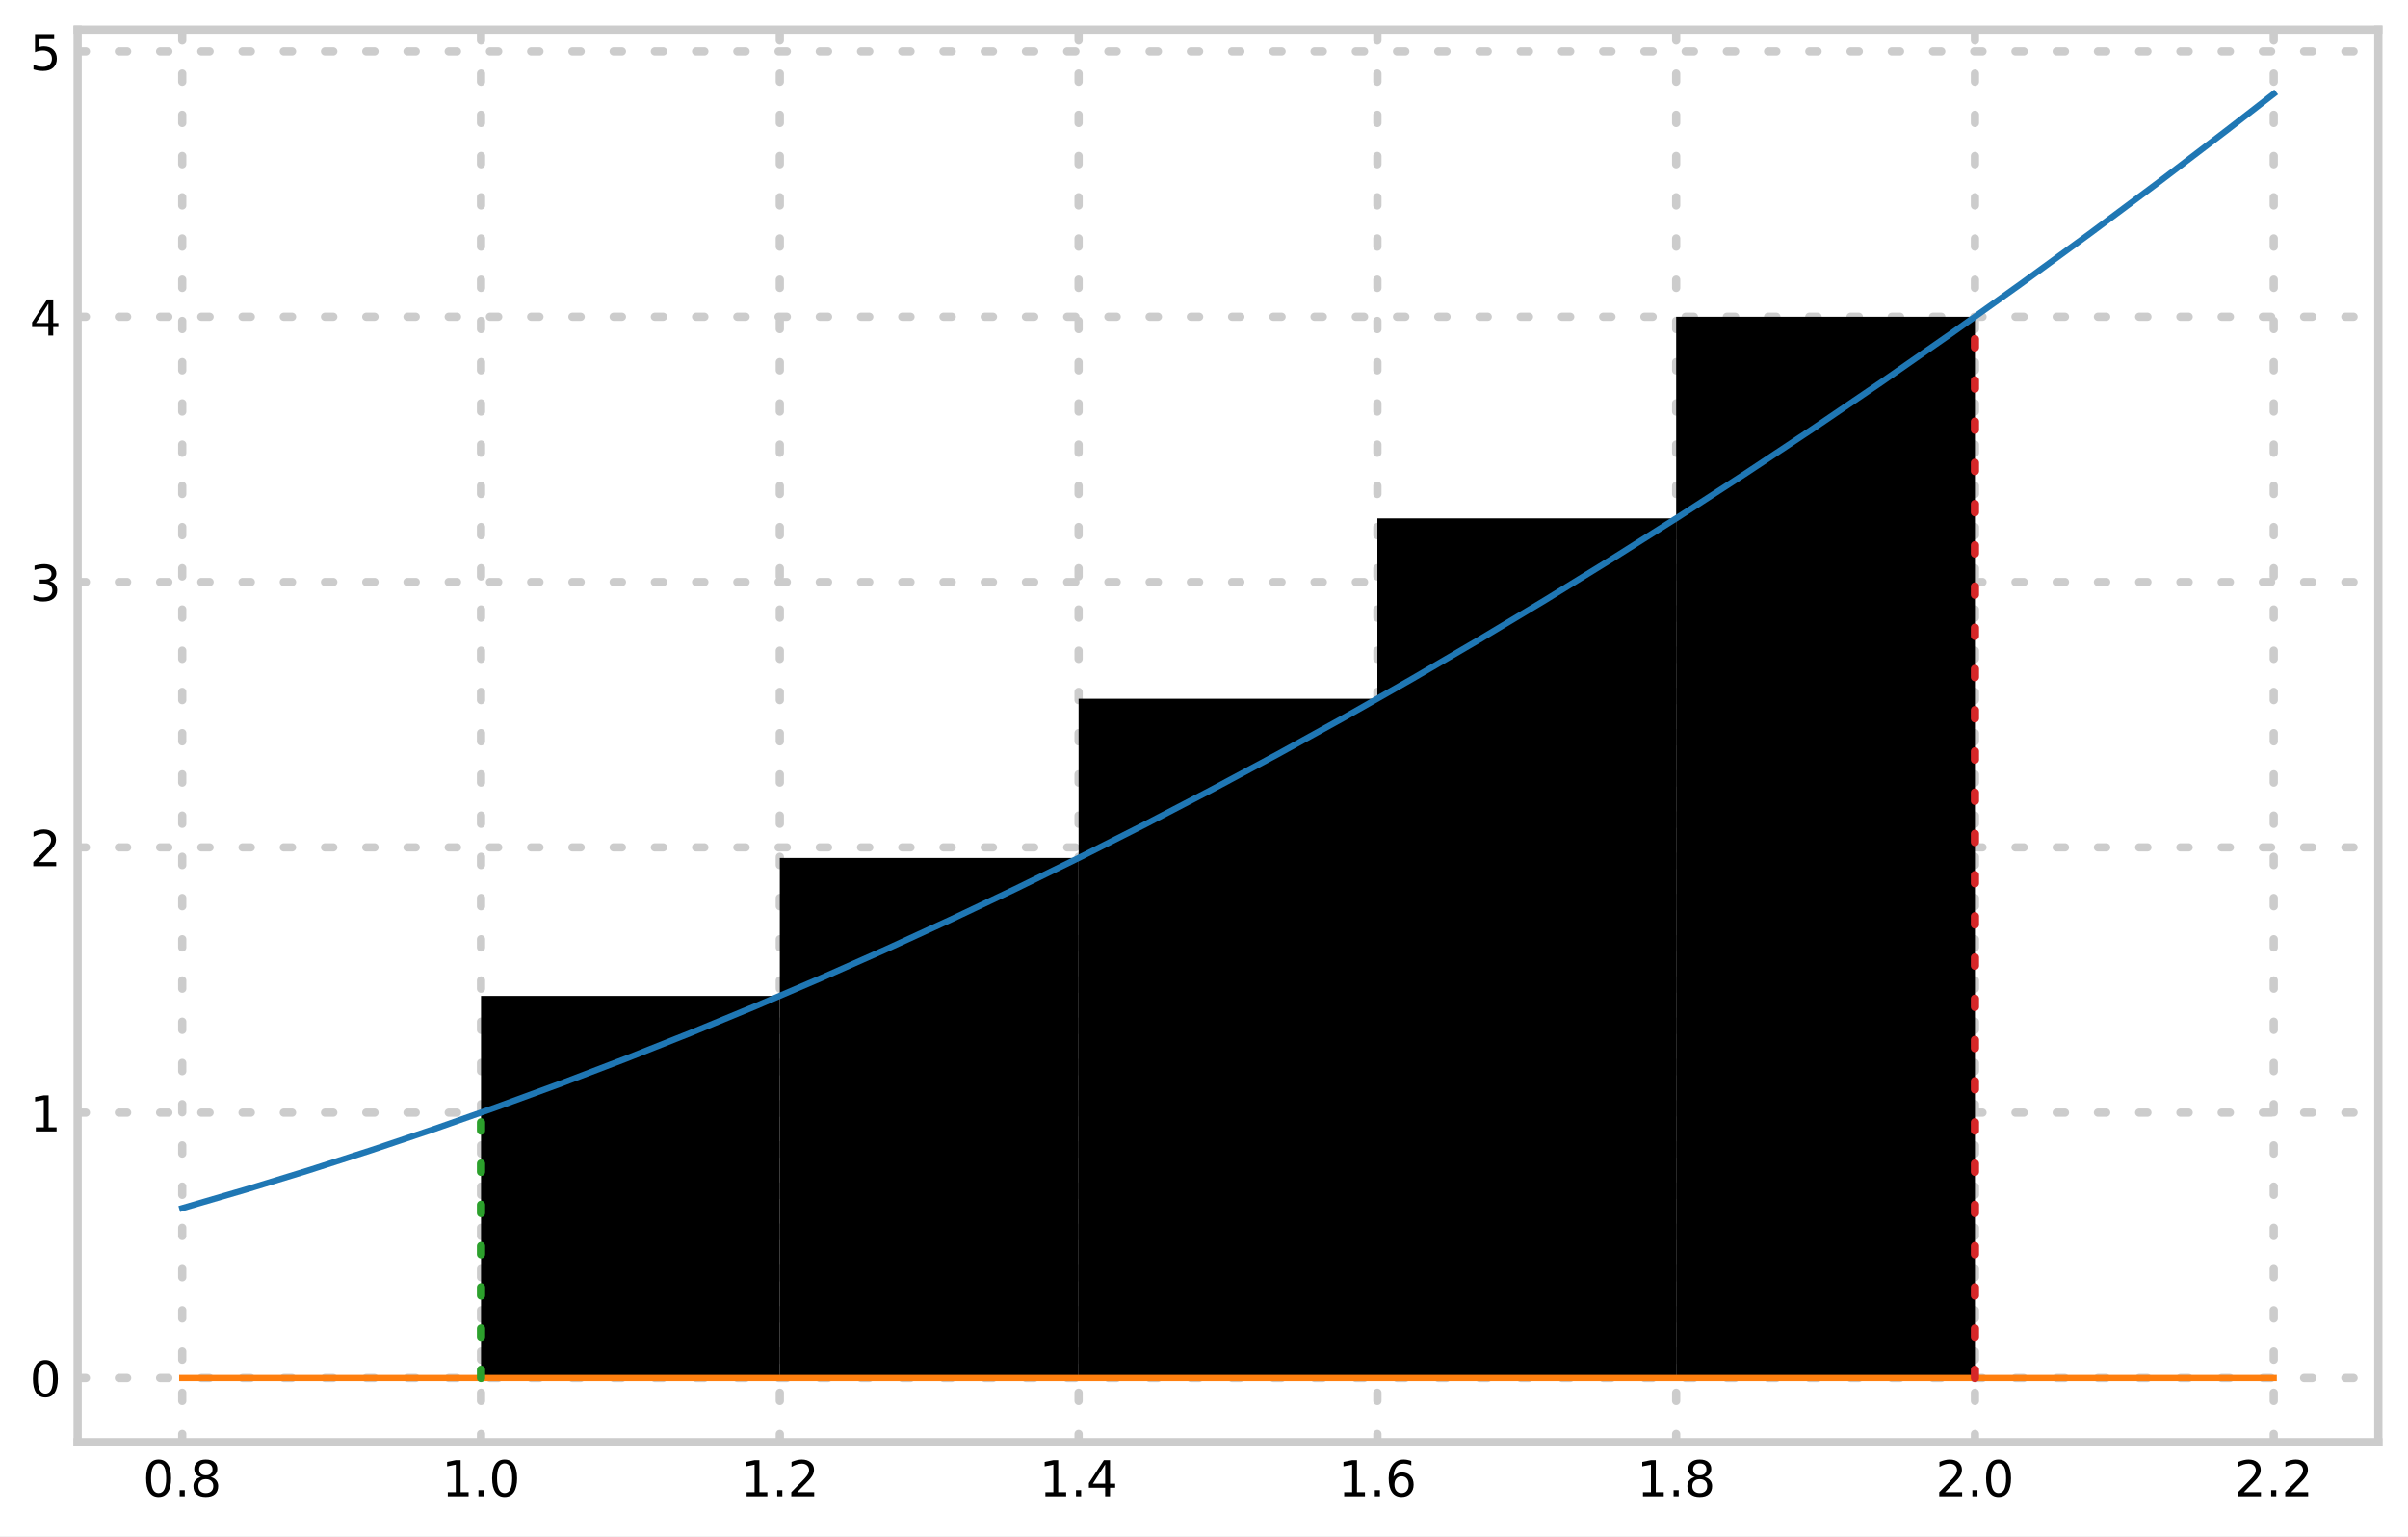
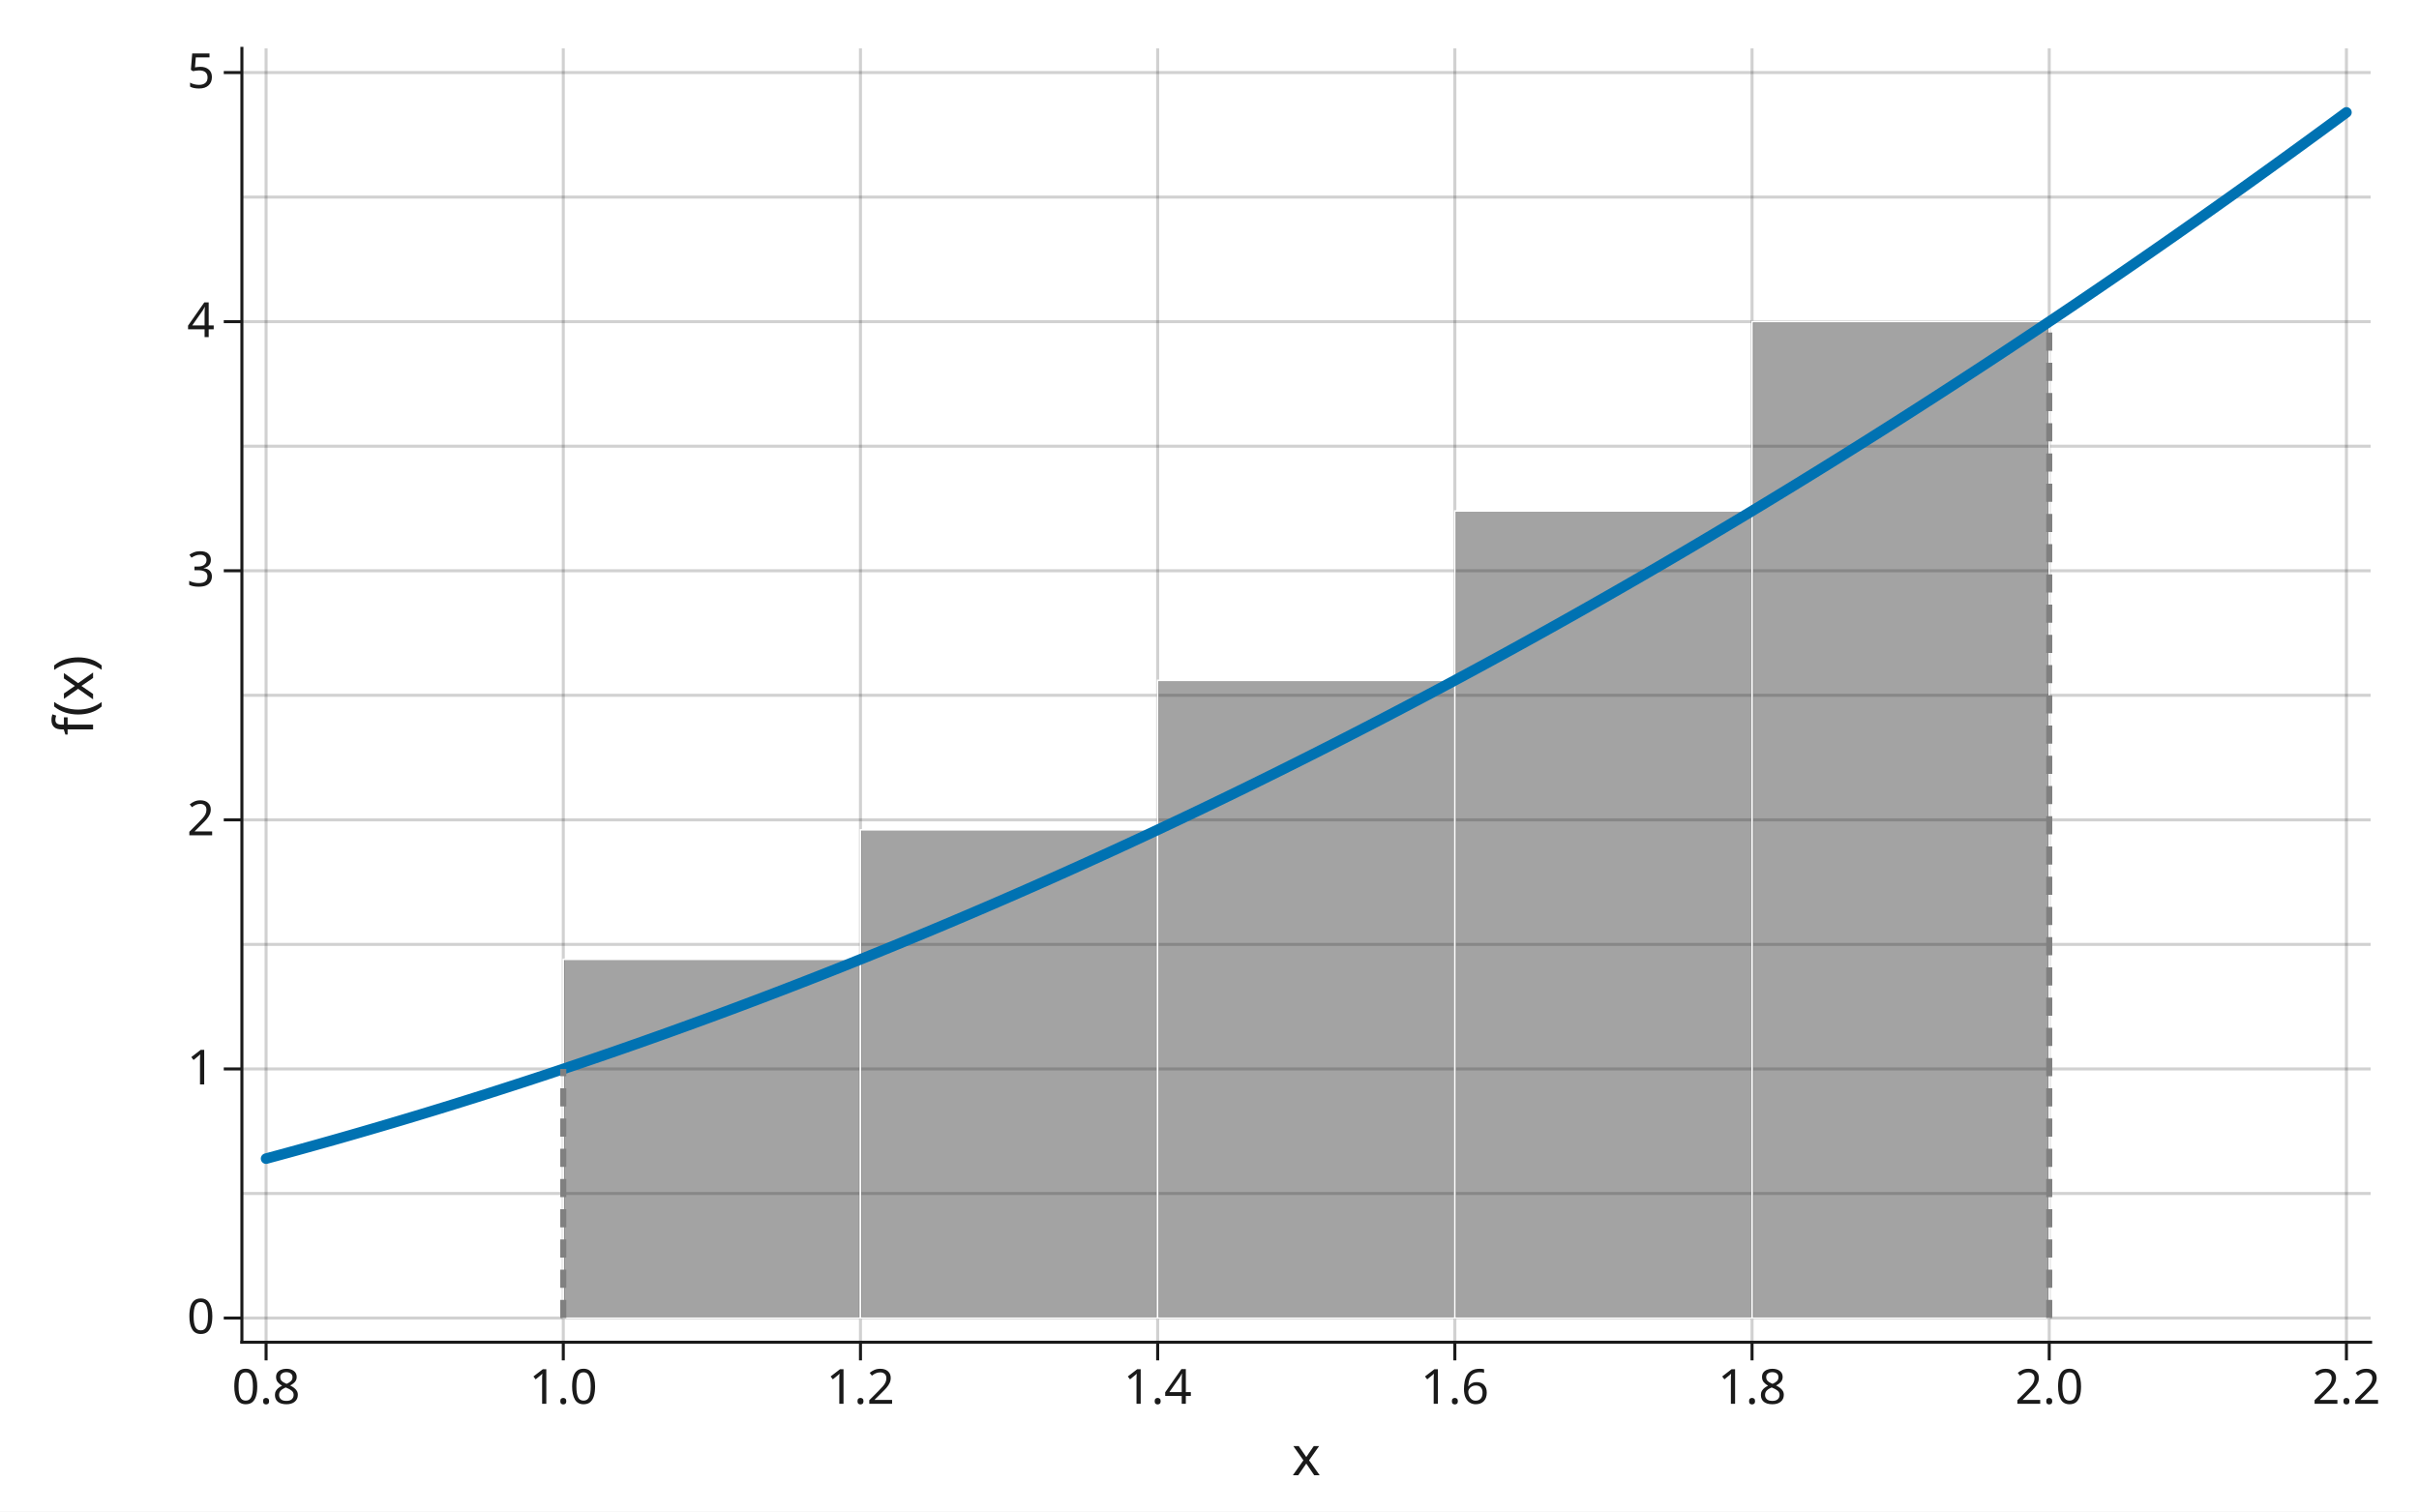
- <svg xmlns="http://www.w3.org/2000/svg" xmlns:xlink="http://www.w3.org/1999/xlink" width="584.035pt" height="372.652pt" viewBox="0 0 584.035 372.652" version="1.1">
-   <defs>
-     <style type="text/css">*{stroke-linejoin: round; stroke-linecap: butt}</style>
-   </defs>
-   <g id="figure_1">
-     <g id="patch_1">
-       <path d="M 0 372.652  L 584.035 372.652  L 584.035 0  L 0 0  z " style="fill: #ffffff" />
+ <svg xmlns="http://www.w3.org/2000/svg" width="680" height="425" viewBox="0 0 800 500" font-family="'Noto Sans', 'Helvetica Neue', Arial, sans-serif">
+   <rect width="800" height="500" fill="white" />
+   <svg color="#1a1a1a" y="0" x="0" viewBox="0 0 800 500" height="500" width="800" text-anchor="middle" font-size="16" fill="currentColor" class="plot-d6a7b5">
+     <style>:where(.plot-d6a7b5) {
+   --plot-background: white;
+   display: block;
+   height: auto;
+   height: intrinsic;
+   max-width: 100%;
+ }
+ :where(.plot-d6a7b5 text),
+ :where(.plot-d6a7b5 tspan) {
+   white-space: pre;
+ }</style>
+     <g stroke="currentColor" fill="none" aria-hidden="true" aria-label="y-axis tick">
+       <path d="M0,0L-6,0" transform="translate(80,436)" />
+       <path d="M0,0L-6,0" transform="translate(80,353.6)" />
+       <path d="M0,0L-6,0" transform="translate(80,271.2)" />
+       <path d="M0,0L-6,0" transform="translate(80,188.8)" />
+       <path d="M0,0L-6,0" transform="translate(80,106.4)" />
+       <path d="M0,0L-6,0" transform="translate(80,24)" />
    </g>
-     <g id="axes_1">
-       <g id="patch_2">
-         <path d="M 18.835 349.838  L 576.835 349.838  L 576.835 7.2  L 18.835 7.2  z " style="fill: #ffffff" />
-       </g>
-       <g id="matplotlib.axis_1">
-         <g id="xtick_1">
-           <g id="line2d_1">
-             <path d="M 44.199 349.838  L 44.199 7.2  " clip-path="url(#pbc11925c6e)" style="fill: none; stroke-dasharray: 2,8; stroke-dashoffset: 0; stroke: #cccccc; stroke-width: 2; stroke-linecap: round" />
-           </g>
-           <g id="line2d_2" />
-           <g id="text_1">
-             <g transform="translate(34.65676 362.9562) scale(0.12 -0.12)">
-               <defs>
-                 <path id="DejaVuSans-30" d="M 2034 4250  Q 1547 4250 1301 3770  Q 1056 3291 1056 2328  Q 1056 1369 1301 889  Q 1547 409 2034 409  Q 2525 409 2770 889  Q 3016 1369 3016 2328  Q 3016 3291 2770 3770  Q 2525 4250 2034 4250  z M 2034 4750  Q 2819 4750 3233 4129  Q 3647 3509 3647 2328  Q 3647 1150 3233 529  Q 2819 -91 2034 -91  Q 1250 -91 836 529  Q 422 1150 422 2328  Q 422 3509 836 4129  Q 1250 4750 2034 4750  z " transform="scale(0.015625)" />
-                 <path id="DejaVuSans-2e" d="M 684 794  L 1344 794  L 1344 0  L 684 0  L 684 794  z " transform="scale(0.015625)" />
-                 <path id="DejaVuSans-38" d="M 2034 2216  Q 1584 2216 1326 1975  Q 1069 1734 1069 1313  Q 1069 891 1326 650  Q 1584 409 2034 409  Q 2484 409 2743 651  Q 3003 894 3003 1313  Q 3003 1734 2745 1975  Q 2488 2216 2034 2216  z M 1403 2484  Q 997 2584 770 2862  Q 544 3141 544 3541  Q 544 4100 942 4425  Q 1341 4750 2034 4750  Q 2731 4750 3128 4425  Q 3525 4100 3525 3541  Q 3525 3141 3298 2862  Q 3072 2584 2669 2484  Q 3125 2378 3379 2068  Q 3634 1759 3634 1313  Q 3634 634 3220 271  Q 2806 -91 2034 -91  Q 1263 -91 848 271  Q 434 634 434 1313  Q 434 1759 690 2068  Q 947 2378 1403 2484  z M 1172 3481  Q 1172 3119 1398 2916  Q 1625 2713 2034 2713  Q 2441 2713 2670 2916  Q 2900 3119 2900 3481  Q 2900 3844 2670 4047  Q 2441 4250 2034 4250  Q 1625 4250 1398 4047  Q 1172 3844 1172 3481  z " transform="scale(0.015625)" />
-               </defs>
-               <use xlink:href="#DejaVuSans-30" />
-               <use xlink:href="#DejaVuSans-2e" x="63.623" />
-               <use xlink:href="#DejaVuSans-38" x="95.41" />
-             </g>
-           </g>
-         </g>
-         <g id="xtick_2">
-           <g id="line2d_3">
-             <path d="M 116.666 349.838  L 116.666 7.2  " clip-path="url(#pbc11925c6e)" style="fill: none; stroke-dasharray: 2,8; stroke-dashoffset: 0; stroke: #cccccc; stroke-width: 2; stroke-linecap: round" />
-           </g>
-           <g id="line2d_4" />
-           <g id="text_2">
-             <g transform="translate(107.1243 362.9562) scale(0.12 -0.12)">
-               <defs>
-                 <path id="DejaVuSans-31" d="M 794 531  L 1825 531  L 1825 4091  L 703 3866  L 703 4441  L 1819 4666  L 2450 4666  L 2450 531  L 3481 531  L 3481 0  L 794 0  L 794 531  z " transform="scale(0.015625)" />
-               </defs>
-               <use xlink:href="#DejaVuSans-31" />
-               <use xlink:href="#DejaVuSans-2e" x="63.623" />
-               <use xlink:href="#DejaVuSans-30" x="95.41" />
-             </g>
-           </g>
-         </g>
-         <g id="xtick_3">
-           <g id="line2d_5">
-             <path d="M 189.134 349.838  L 189.134 7.2  " clip-path="url(#pbc11925c6e)" style="fill: none; stroke-dasharray: 2,8; stroke-dashoffset: 0; stroke: #cccccc; stroke-width: 2; stroke-linecap: round" />
-           </g>
-           <g id="line2d_6" />
-           <g id="text_3">
-             <g transform="translate(179.5918 362.9562) scale(0.12 -0.12)">
-               <defs>
-                 <path id="DejaVuSans-32" d="M 1228 531  L 3431 531  L 3431 0  L 469 0  L 469 531  Q 828 903 1448 1529  Q 2069 2156 2228 2338  Q 2531 2678 2651 2914  Q 2772 3150 2772 3378  Q 2772 3750 2511 3984  Q 2250 4219 1831 4219  Q 1534 4219 1204 4116  Q 875 4013 500 3803  L 500 4441  Q 881 4594 1212 4672  Q 1544 4750 1819 4750  Q 2544 4750 2975 4387  Q 3406 4025 3406 3419  Q 3406 3131 3298 2873  Q 3191 2616 2906 2266  Q 2828 2175 2409 1742  Q 1991 1309 1228 531  z " transform="scale(0.015625)" />
-               </defs>
-               <use xlink:href="#DejaVuSans-31" />
-               <use xlink:href="#DejaVuSans-2e" x="63.623" />
-               <use xlink:href="#DejaVuSans-32" x="95.41" />
-             </g>
-           </g>
-         </g>
-         <g id="xtick_4">
-           <g id="line2d_7">
-             <path d="M 261.601 349.838  L 261.601 7.2  " clip-path="url(#pbc11925c6e)" style="fill: none; stroke-dasharray: 2,8; stroke-dashoffset: 0; stroke: #cccccc; stroke-width: 2; stroke-linecap: round" />
-           </g>
-           <g id="line2d_8" />
-           <g id="text_4">
-             <g transform="translate(252.0594 362.9562) scale(0.12 -0.12)">
-               <defs>
-                 <path id="DejaVuSans-34" d="M 2419 4116  L 825 1625  L 2419 1625  L 2419 4116  z M 2253 4666  L 3047 4666  L 3047 1625  L 3713 1625  L 3713 1100  L 3047 1100  L 3047 0  L 2419 0  L 2419 1100  L 313 1100  L 313 1709  L 2253 4666  z " transform="scale(0.015625)" />
-               </defs>
-               <use xlink:href="#DejaVuSans-31" />
-               <use xlink:href="#DejaVuSans-2e" x="63.623" />
-               <use xlink:href="#DejaVuSans-34" x="95.41" />
-             </g>
-           </g>
-         </g>
-         <g id="xtick_5">
-           <g id="line2d_9">
-             <path d="M 334.069 349.838  L 334.069 7.2  " clip-path="url(#pbc11925c6e)" style="fill: none; stroke-dasharray: 2,8; stroke-dashoffset: 0; stroke: #cccccc; stroke-width: 2; stroke-linecap: round" />
-           </g>
-           <g id="line2d_10" />
-           <g id="text_5">
-             <g transform="translate(324.5269 362.9562) scale(0.12 -0.12)">
-               <defs>
-                 <path id="DejaVuSans-36" d="M 2113 2584  Q 1688 2584 1439 2293  Q 1191 2003 1191 1497  Q 1191 994 1439 701  Q 1688 409 2113 409  Q 2538 409 2786 701  Q 3034 994 3034 1497  Q 3034 2003 2786 2293  Q 2538 2584 2113 2584  z M 3366 4563  L 3366 3988  Q 3128 4100 2886 4159  Q 2644 4219 2406 4219  Q 1781 4219 1451 3797  Q 1122 3375 1075 2522  Q 1259 2794 1537 2939  Q 1816 3084 2150 3084  Q 2853 3084 3261 2657  Q 3669 2231 3669 1497  Q 3669 778 3244 343  Q 2819 -91 2113 -91  Q 1303 -91 875 529  Q 447 1150 447 2328  Q 447 3434 972 4092  Q 1497 4750 2381 4750  Q 2619 4750 2861 4703  Q 3103 4656 3366 4563  z " transform="scale(0.015625)" />
-               </defs>
-               <use xlink:href="#DejaVuSans-31" />
-               <use xlink:href="#DejaVuSans-2e" x="63.623" />
-               <use xlink:href="#DejaVuSans-36" x="95.41" />
-             </g>
-           </g>
-         </g>
-         <g id="xtick_6">
-           <g id="line2d_11">
-             <path d="M 406.536 349.838  L 406.536 7.2  " clip-path="url(#pbc11925c6e)" style="fill: none; stroke-dasharray: 2,8; stroke-dashoffset: 0; stroke: #cccccc; stroke-width: 2; stroke-linecap: round" />
-           </g>
-           <g id="line2d_12" />
-           <g id="text_6">
-             <g transform="translate(396.9944 362.9562) scale(0.12 -0.12)">
-               <use xlink:href="#DejaVuSans-31" />
-               <use xlink:href="#DejaVuSans-2e" x="63.623" />
-               <use xlink:href="#DejaVuSans-38" x="95.41" />
-             </g>
-           </g>
-         </g>
-         <g id="xtick_7">
-           <g id="line2d_13">
-             <path d="M 479.004 349.838  L 479.004 7.2  " clip-path="url(#pbc11925c6e)" style="fill: none; stroke-dasharray: 2,8; stroke-dashoffset: 0; stroke: #cccccc; stroke-width: 2; stroke-linecap: round" />
-           </g>
-           <g id="line2d_14" />
-           <g id="text_7">
-             <g transform="translate(469.462 362.9562) scale(0.12 -0.12)">
-               <use xlink:href="#DejaVuSans-32" />
-               <use xlink:href="#DejaVuSans-2e" x="63.623" />
-               <use xlink:href="#DejaVuSans-30" x="95.41" />
-             </g>
-           </g>
-         </g>
-         <g id="xtick_8">
-           <g id="line2d_15">
-             <path d="M 551.471 349.838  L 551.471 7.2  " clip-path="url(#pbc11925c6e)" style="fill: none; stroke-dasharray: 2,8; stroke-dashoffset: 0; stroke: #cccccc; stroke-width: 2; stroke-linecap: round" />
-           </g>
-           <g id="line2d_16" />
-           <g id="text_8">
-             <g transform="translate(541.9295 362.9562) scale(0.12 -0.12)">
-               <use xlink:href="#DejaVuSans-32" />
-               <use xlink:href="#DejaVuSans-2e" x="63.623" />
-               <use xlink:href="#DejaVuSans-32" x="95.41" />
-             </g>
-           </g>
-         </g>
-       </g>
-       <g id="matplotlib.axis_2">
-         <g id="ytick_1">
-           <g id="line2d_17">
-             <path d="M 18.835 334.264  L 576.835 334.264  " clip-path="url(#pbc11925c6e)" style="fill: none; stroke-dasharray: 2,8; stroke-dashoffset: 0; stroke: #cccccc; stroke-width: 2; stroke-linecap: round" />
-           </g>
-           <g id="line2d_18" />
-           <g id="text_9">
-             <g transform="translate(7.2 338.8226) scale(0.12 -0.12)">
-               <use xlink:href="#DejaVuSans-30" />
-             </g>
-           </g>
-         </g>
-         <g id="ytick_2">
-           <g id="line2d_19">
-             <path d="M 18.835 269.906  L 576.835 269.906  " clip-path="url(#pbc11925c6e)" style="fill: none; stroke-dasharray: 2,8; stroke-dashoffset: 0; stroke: #cccccc; stroke-width: 2; stroke-linecap: round" />
-           </g>
-           <g id="line2d_20" />
-           <g id="text_10">
-             <g transform="translate(7.2 274.4654) scale(0.12 -0.12)">
-               <use xlink:href="#DejaVuSans-31" />
-             </g>
-           </g>
-         </g>
-         <g id="ytick_3">
-           <g id="line2d_21">
-             <path d="M 18.835 205.549  L 576.835 205.549  " clip-path="url(#pbc11925c6e)" style="fill: none; stroke-dasharray: 2,8; stroke-dashoffset: 0; stroke: #cccccc; stroke-width: 2; stroke-linecap: round" />
-           </g>
-           <g id="line2d_22" />
-           <g id="text_11">
-             <g transform="translate(7.2 210.1081) scale(0.12 -0.12)">
-               <use xlink:href="#DejaVuSans-32" />
-             </g>
-           </g>
-         </g>
-         <g id="ytick_4">
-           <g id="line2d_23">
-             <path d="M 18.835 141.192  L 576.835 141.192  " clip-path="url(#pbc11925c6e)" style="fill: none; stroke-dasharray: 2,8; stroke-dashoffset: 0; stroke: #cccccc; stroke-width: 2; stroke-linecap: round" />
-           </g>
-           <g id="line2d_24" />
-           <g id="text_12">
-             <g transform="translate(7.2 145.7509) scale(0.12 -0.12)">
-               <defs>
-                 <path id="DejaVuSans-33" d="M 2597 2516  Q 3050 2419 3304 2112  Q 3559 1806 3559 1356  Q 3559 666 3084 287  Q 2609 -91 1734 -91  Q 1441 -91 1130 -33  Q 819 25 488 141  L 488 750  Q 750 597 1062 519  Q 1375 441 1716 441  Q 2309 441 2620 675  Q 2931 909 2931 1356  Q 2931 1769 2642 2001  Q 2353 2234 1838 2234  L 1294 2234  L 1294 2753  L 1863 2753  Q 2328 2753 2575 2939  Q 2822 3125 2822 3475  Q 2822 3834 2567 4026  Q 2313 4219 1838 4219  Q 1578 4219 1281 4162  Q 984 4106 628 3988  L 628 4550  Q 988 4650 1302 4700  Q 1616 4750 1894 4750  Q 2613 4750 3031 4423  Q 3450 4097 3450 3541  Q 3450 3153 3228 2886  Q 3006 2619 2597 2516  z " transform="scale(0.015625)" />
-               </defs>
-               <use xlink:href="#DejaVuSans-33" />
-             </g>
-           </g>
-         </g>
-         <g id="ytick_5">
-           <g id="line2d_25">
-             <path d="M 18.835 76.835  L 576.835 76.835  " clip-path="url(#pbc11925c6e)" style="fill: none; stroke-dasharray: 2,8; stroke-dashoffset: 0; stroke: #cccccc; stroke-width: 2; stroke-linecap: round" />
-           </g>
-           <g id="line2d_26" />
-           <g id="text_13">
-             <g transform="translate(7.2 81.39362) scale(0.12 -0.12)">
-               <use xlink:href="#DejaVuSans-34" />
-             </g>
-           </g>
-         </g>
-         <g id="ytick_6">
-           <g id="line2d_27">
-             <path d="M 18.835 12.477  L 576.835 12.477  " clip-path="url(#pbc11925c6e)" style="fill: none; stroke-dasharray: 2,8; stroke-dashoffset: 0; stroke: #cccccc; stroke-width: 2; stroke-linecap: round" />
-           </g>
-           <g id="line2d_28" />
-           <g id="text_14">
-             <g transform="translate(7.2 17.03636) scale(0.12 -0.12)">
-               <defs>
-                 <path id="DejaVuSans-35" d="M 691 4666  L 3169 4666  L 3169 4134  L 1269 4134  L 1269 2991  Q 1406 3038 1543 3061  Q 1681 3084 1819 3084  Q 2600 3084 3056 2656  Q 3513 2228 3513 1497  Q 3513 744 3044 326  Q 2575 -91 1722 -91  Q 1428 -91 1123 -41  Q 819 9 494 109  L 494 744  Q 775 591 1075 516  Q 1375 441 1709 441  Q 2250 441 2565 725  Q 2881 1009 2881 1497  Q 2881 1984 2565 2268  Q 2250 2553 1709 2553  Q 1456 2553 1204 2497  Q 953 2441 691 2322  L 691 4666  z " transform="scale(0.015625)" />
-               </defs>
-               <use xlink:href="#DejaVuSans-35" />
-             </g>
-           </g>
-         </g>
-       </g>
-       <g id="patch_3">
-         <path d="M 116.666 334.264  L 189.134 334.264  L 189.134 241.589  L 116.666 241.589  z " clip-path="url(#pbc11925c6e)" />
-       </g>
-       <g id="patch_4">
-         <path d="M 189.134 334.264  L 261.601 334.264  L 261.601 208.123  L 189.134 208.123  z " clip-path="url(#pbc11925c6e)" />
-       </g>
-       <g id="patch_5">
-         <path d="M 261.601 334.264  L 334.069 334.264  L 334.069 169.509  L 261.601 169.509  z " clip-path="url(#pbc11925c6e)" />
-       </g>
-       <g id="patch_6">
-         <path d="M 334.069 334.264  L 406.536 334.264  L 406.536 125.746  L 334.069 125.746  z " clip-path="url(#pbc11925c6e)" />
-       </g>
-       <g id="patch_7">
-         <path d="M 406.536 334.264  L 479.004 334.264  L 479.004 76.835  L 406.536 76.835  z " clip-path="url(#pbc11925c6e)" />
-       </g>
-       <g id="line2d_29">
-         <path d="M 44.199 293.075  L 59.432 288.632  L 74.665 283.962  L 89.899 279.064  L 105.132 273.938  L 120.366 268.585  L 136.107 262.815  L 151.848 256.802  L 167.589 250.546  L 183.33 244.046  L 199.072 237.304  L 214.813 230.319  L 230.554 223.091  L 246.295 215.621  L 262.036 207.907  L 277.778 199.95  L 293.519 191.75  L 309.768 183.032  L 326.017 174.054  L 342.266 164.817  L 358.515 155.322  L 374.764 145.567  L 391.013 135.554  L 407.262 125.282  L 423.511 114.751  L 439.76 103.961  L 456.516 92.563  L 473.273 80.89  L 490.03 68.941  L 506.787 56.717  L 523.543 44.218  L 540.3 31.444  L 551.471 22.774  L 551.471 22.774  " clip-path="url(#pbc11925c6e)" style="fill: none; stroke: #1f77b4; stroke-width: 1.5; stroke-linecap: square" />
-       </g>
-       <g id="line2d_30">
-         <path d="M 44.199 334.264  L 551.471 334.264  L 551.471 334.264  " clip-path="url(#pbc11925c6e)" style="fill: none; stroke: #ff7f0e; stroke-width: 1.5; stroke-linecap: square" />
-       </g>
-       <g id="line2d_31">
-         <path d="M 116.666 334.264  L 116.666 269.906  " clip-path="url(#pbc11925c6e)" style="fill: none; stroke-dasharray: 2,8; stroke-dashoffset: 0; stroke: #2ca02c; stroke-width: 2; stroke-linecap: round" />
-       </g>
-       <g id="line2d_32">
-         <path d="M 479.004 334.264  L 479.004 76.835  " clip-path="url(#pbc11925c6e)" style="fill: none; stroke-dasharray: 2,8; stroke-dashoffset: 0; stroke: #d62728; stroke-width: 2; stroke-linecap: round" />
-       </g>
-       <g id="patch_8">
-         <path d="M 18.835 349.838  L 18.835 7.2  " style="fill: none; stroke: #cccccc; stroke-width: 2; stroke-linejoin: miter; stroke-linecap: square" />
-       </g>
-       <g id="patch_9">
-         <path d="M 576.835 349.838  L 576.835 7.2  " style="fill: none; stroke: #cccccc; stroke-width: 2; stroke-linejoin: miter; stroke-linecap: square" />
-       </g>
-       <g id="patch_10">
-         <path d="M 18.835 349.838  L 576.835 349.838  " style="fill: none; stroke: #cccccc; stroke-width: 2; stroke-linejoin: miter; stroke-linecap: square" />
-       </g>
-       <g id="patch_11">
-         <path d="M 18.835 7.2  L 576.835 7.2  " style="fill: none; stroke: #cccccc; stroke-width: 2; stroke-linejoin: miter; stroke-linecap: square" />
+     <g transform="translate(-9,0)" font-variant="tabular-nums" text-anchor="end" aria-label="y-axis tick label">
+       <text transform="translate(80,436)" y="0.32em">0</text>
+       <text transform="translate(80,353.6)" y="0.32em">1</text>
+       <text transform="translate(80,271.2)" y="0.32em">2</text>
+       <text transform="translate(80,188.8)" y="0.32em">3</text>
+       <text transform="translate(80,106.4)" y="0.32em">4</text>
+       <text transform="translate(80,24)" y="0.32em">5</text>
+     </g>
+     <g font-size="18" transform="translate(-62,0)" aria-label="y-axis label">
+       <text transform="translate(80,230) rotate(-90)" y="0.71em">f(x)</text>
+     </g>
+     <g stroke="currentColor" fill="none" aria-hidden="true" aria-label="x-axis tick">
+       <path d="M0,0L0,6" transform="translate(88,444)" />
+       <path d="M0,0L0,6" transform="translate(186.2857,444)" />
+       <path d="M0,0L0,6" transform="translate(284.5714,444)" />
+       <path d="M0,0L0,6" transform="translate(382.8571,444)" />
+       <path d="M0,0L0,6" transform="translate(481.1429,444)" />
+       <path d="M0,0L0,6" transform="translate(579.4286,444)" />
+       <path d="M0,0L0,6" transform="translate(677.7143,444)" />
+       <path d="M0,0L0,6" transform="translate(776,444)" />
+     </g>
+     <g transform="translate(0,9)" font-variant="tabular-nums" aria-label="x-axis tick label">
+       <text transform="translate(88,444)" y="0.71em">0.8</text>
+       <text transform="translate(186.2857,444)" y="0.71em">1.0</text>
+       <text transform="translate(284.5714,444)" y="0.71em">1.2</text>
+       <text transform="translate(382.8571,444)" y="0.71em">1.4</text>
+       <text transform="translate(481.1429,444)" y="0.71em">1.6</text>
+       <text transform="translate(579.4286,444)" y="0.71em">1.8</text>
+       <text transform="translate(677.7143,444)" y="0.71em">2.0</text>
+       <text transform="translate(776,444)" y="0.71em">2.2</text>
+     </g>
+     <g font-size="18" transform="translate(0,44)" aria-label="x-axis label">
+       <text transform="translate(432,444)">x</text>
+     </g>
+     <g stroke-opacity="0.18" stroke="#000" aria-hidden="true" aria-label="x-grid">
+       <line y2="444" y1="16" x2="88" x1="88" />
+       <line y2="444" y1="16" x2="186.286" x1="186.286" />
+       <line y2="444" y1="16" x2="284.571" x1="284.571" />
+       <line y2="444" y1="16" x2="382.857" x1="382.857" />
+       <line y2="444" y1="16" x2="481.143" x1="481.143" />
+       <line y2="444" y1="16" x2="579.429" x1="579.429" />
+       <line y2="444" y1="16" x2="677.714" x1="677.714" />
+       <line y2="444" y1="16" x2="776" x1="776" />
+     </g>
+     <g stroke-opacity="0.18" stroke="#000" aria-hidden="true" aria-label="y-grid">
+       <line y2="436" y1="436" x2="784" x1="80" />
+       <line y2="394.8" y1="394.8" x2="784" x1="80" />
+       <line y2="353.6" y1="353.6" x2="784" x1="80" />
+       <line y2="312.4" y1="312.4" x2="784" x1="80" />
+       <line y2="271.2" y1="271.2" x2="784" x1="80" />
+       <line y2="230" y1="230" x2="784" x1="80" />
+       <line y2="188.8" y1="188.8" x2="784" x1="80" />
+       <line y2="147.6" y1="147.6" x2="784" x1="80" />
+       <line y2="106.4" y1="106.4" x2="784" x1="80" />
+       <line y2="65.2" y1="65.2" x2="784" x1="80" />
+       <line y2="24" y1="24" x2="784" x1="80" />
+     </g>
+     <clipPath id="plot-clip-24">
+       <rect height="428" width="704" y="16" x="80" />
+     </clipPath>
+     <g clip-path="url(#plot-clip-24)" aria-label="rect">
+       <g stroke-width="0.5" stroke="white" fill-opacity="0.4" fill="#1a1a1a">
+         <rect height="118.656" width="98.286" y="317.344" x="186.286" />
+         <rect height="161.504" width="98.286" y="274.496" x="284.571" />
+         <rect height="210.944" width="98.286" y="225.056" x="382.857" />
+         <rect height="266.976" width="98.286" y="169.024" x="481.143" />
+         <rect height="329.6" width="98.286" y="106.4" x="579.429" />
      </g>
    </g>
-   </g>
-   <defs>
-     <clipPath id="pbc11925c6e">
-       <rect x="18.835" y="7.2" width="558" height="342.638" />
-     </clipPath>
-   </defs>
+     <g clip-path="url(#plot-clip-24)" aria-label="line">
+       <g stroke-linecap="round" stroke-linejoin="round" stroke-width="3.5" stroke="#0072B2" fill="none">
+         <path d="M88,383.264L91.457,382.332L94.915,381.393L98.372,380.445L101.829,379.489L105.286,378.524L108.744,377.552L112.201,376.572L115.658,375.583L119.116,374.586L122.573,373.581L126.03,372.568L129.487,371.547L132.945,370.517L136.402,369.479L139.859,368.434L143.317,367.38L146.774,366.318L150.231,365.247L153.688,364.169L157.146,363.082L160.603,361.988L164.06,360.885L167.518,359.774L170.975,358.654L174.432,357.527L177.889,356.392L181.347,355.248L184.804,354.096L188.261,352.936L191.719,351.768L195.176,350.592L198.633,349.407L202.09,348.215L205.548,347.014L209.005,345.805L212.462,344.588L215.92,343.363L219.377,342.129L222.834,340.888L226.291,339.638L229.749,338.38L233.206,337.114L236.663,335.84L240.121,334.558L243.578,333.267L247.035,331.969L250.492,330.662L253.95,329.347L257.407,328.024L260.864,326.692L264.322,325.353L267.779,324.005L271.236,322.65L274.693,321.286L278.151,319.914L281.608,318.534L285.065,317.145L288.523,315.749L291.98,314.344L295.437,312.931L298.894,311.51L302.352,310.081L305.809,308.644L309.266,307.198L312.724,305.745L316.181,304.283L319.638,302.813L323.095,301.335L326.553,299.849L330.01,298.354L333.467,296.852L336.925,295.341L340.382,293.822L343.839,292.295L347.296,290.76L350.754,289.217L354.211,287.665L357.668,286.105L361.126,284.538L364.583,282.962L368.04,281.377L371.497,279.785L374.955,278.185L378.412,276.576L381.869,274.959L385.327,273.335L388.784,271.701L392.241,270.06L395.698,268.411L399.156,266.753L402.613,265.088L406.07,263.414L409.528,261.732L412.985,260.042L416.442,258.343L419.899,256.637L423.357,254.922L426.814,253.199L430.271,251.469L433.729,249.729L437.186,247.982L440.643,246.227L444.101,244.463L447.558,242.691L451.015,240.912L454.472,239.124L457.93,237.327L461.387,235.523L464.844,233.711L468.302,231.89L471.759,230.061L475.216,228.224L478.673,226.379L482.131,224.526L485.588,222.664L489.045,220.795L492.503,218.917L495.96,217.031L499.417,215.137L502.874,213.235L506.332,211.324L509.789,209.406L513.246,207.479L516.704,205.544L520.161,203.601L523.618,201.65L527.075,199.691L530.533,197.723L533.99,195.748L537.447,193.764L540.905,191.772L544.362,189.772L547.819,187.763L551.276,185.747L554.734,183.722L558.191,181.69L561.648,179.649L565.106,177.6L568.563,175.543L572.02,173.477L575.477,171.404L578.935,169.322L582.392,167.232L585.849,165.134L589.307,163.028L592.764,160.914L596.221,158.791L599.678,156.661L603.136,154.522L606.593,152.375L610.05,150.22L613.508,148.057L616.965,145.885L620.422,143.706L623.879,141.518L627.337,139.322L630.794,137.118L634.251,134.906L637.709,132.686L641.166,130.457L644.623,128.221L648.08,125.976L651.538,123.723L654.995,121.462L658.452,119.192L661.91,116.915L665.367,114.629L668.824,112.336L672.281,110.034L675.739,107.724L679.196,105.405L682.653,103.079L686.111,100.745L689.568,98.402L693.025,96.051L696.482,93.692L699.94,91.325L703.397,88.95L706.854,86.566L710.312,84.175L713.769,81.775L717.226,79.367L720.683,76.951L724.141,74.526L727.598,72.094L731.055,69.654L734.513,67.205L737.97,64.748L741.427,62.283L744.884,59.81L748.342,57.328L751.799,54.839L755.256,52.341L758.714,49.835L762.171,47.321L765.628,44.799L769.085,42.269L772.543,39.731L776,37.184" />
+       </g>
+     </g>
+     <g clip-path="url(#plot-clip-24)" aria-label="rule">
+       <g stroke-dasharray="6 4" stroke-width="2" stroke="gray">
+         <line y2="353.6" y1="436" x2="186.286" x1="186.286" />
+         <line y2="106.4" y1="436" x2="677.714" x1="677.714" />
+       </g>
+     </g>
+     <line y2="444" y1="444" x2="784" x1="80" stroke-linecap="square" stroke="currentColor" aria-label="frame" />
+     <line y2="444" y1="16" x2="80" x1="80" stroke-linecap="square" stroke="currentColor" aria-label="frame" />
+   </svg>
</svg>
